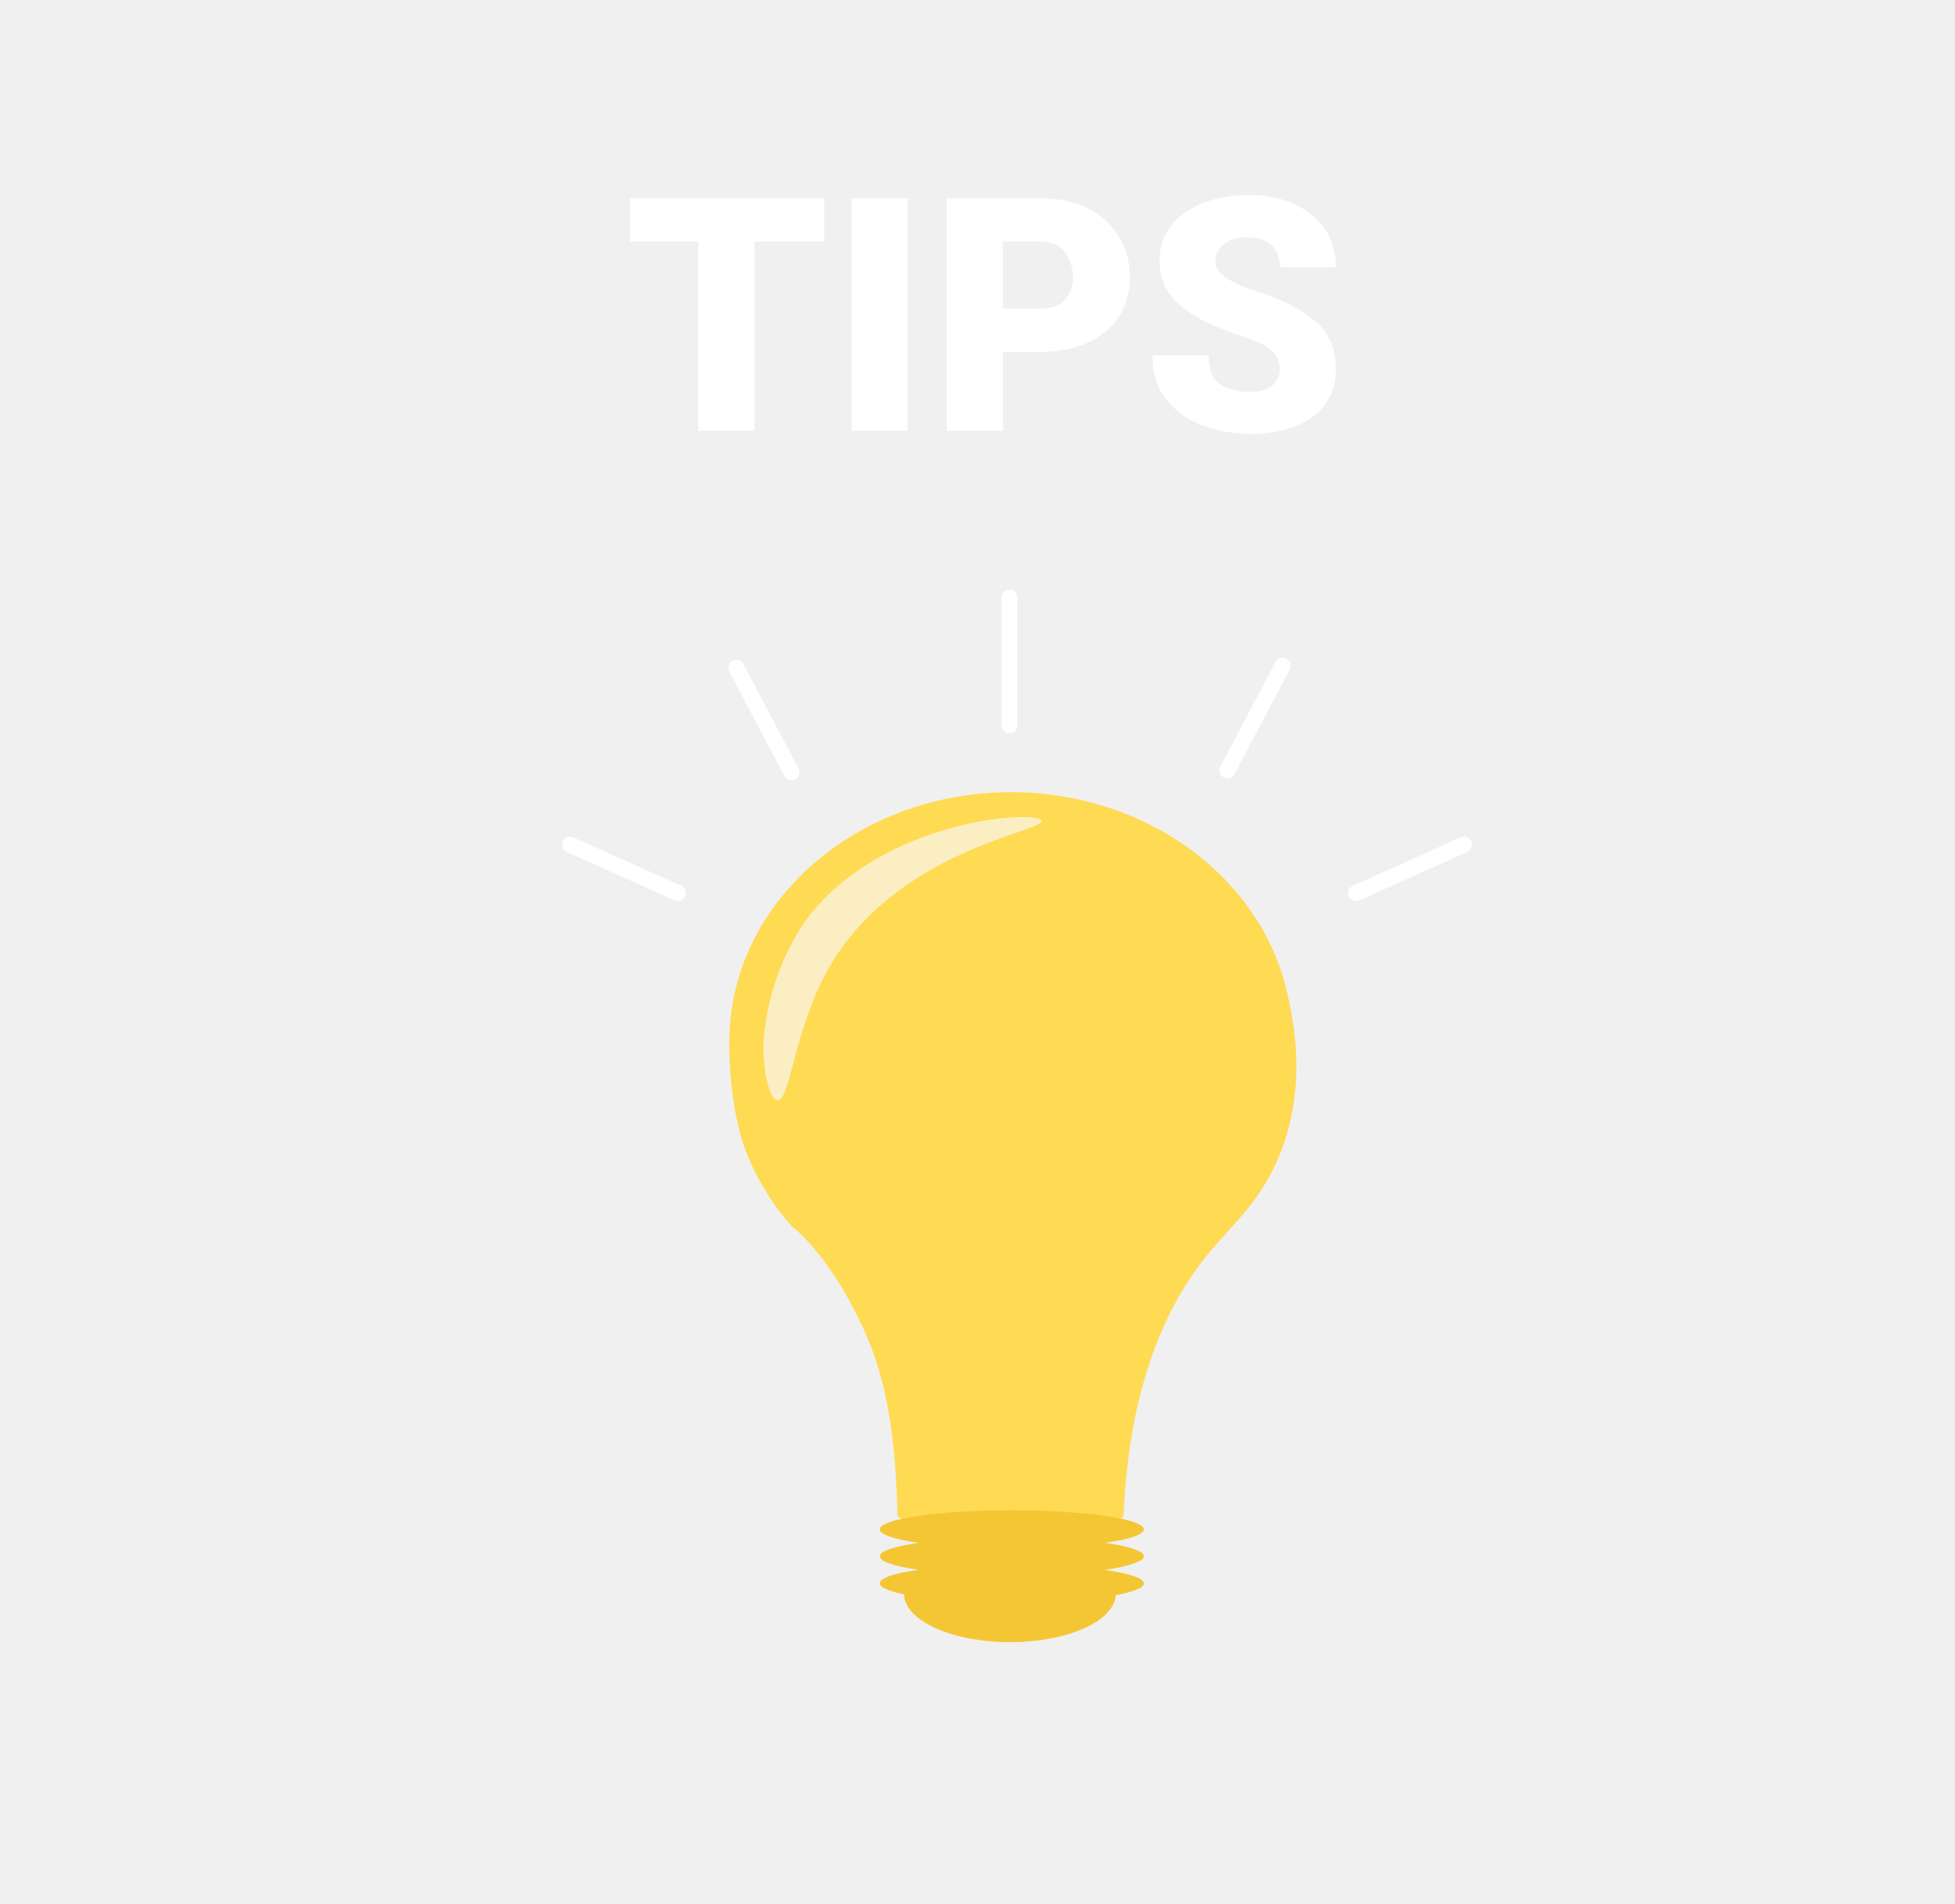
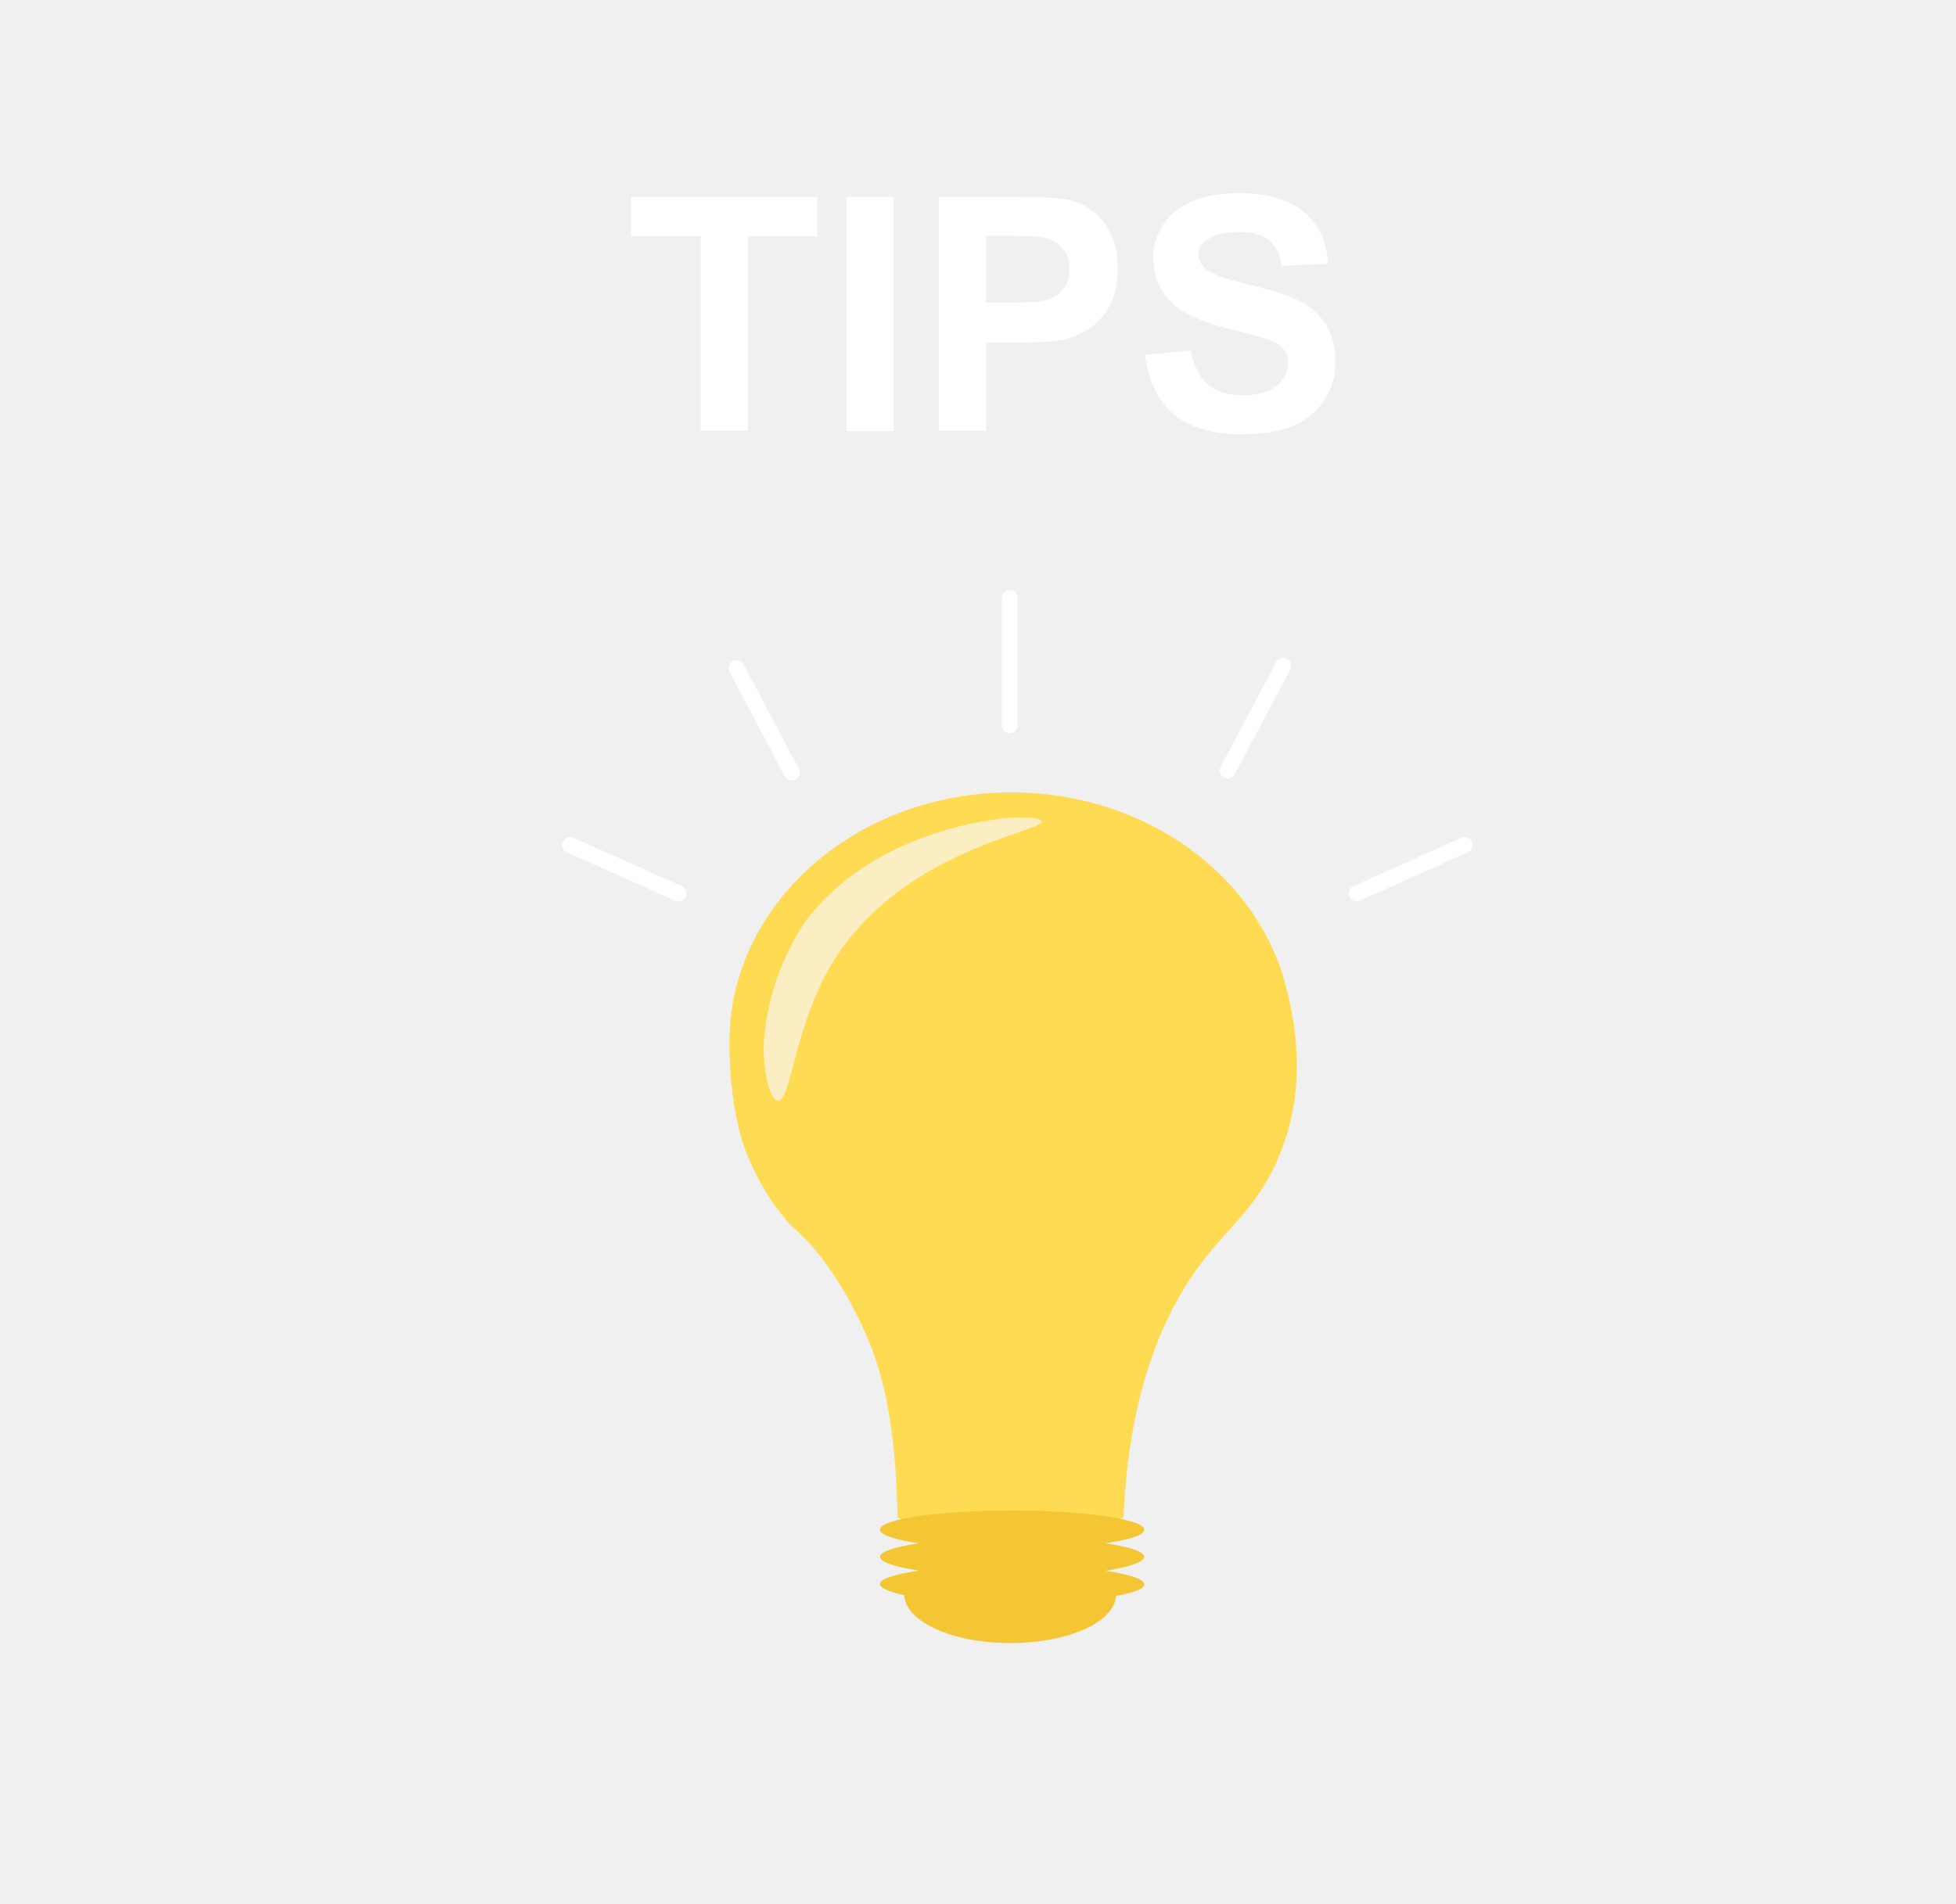
- <svg xmlns="http://www.w3.org/2000/svg" viewBox="0 0 489.86 476.93">
-   <defs>
-     <style>
- 			.cls-1{fill:none;stroke:#1d1d1b;stroke-linecap:round;stroke-miterlimit:10;stroke-width:4px;}.cls-2{fill:#ffda53;}.cls-3{fill:#f4c634;}.cls-4{fill:#fceec3;}.cls-5{font-size:81.96px;font-family:Roboto-Black, Roboto;font-weight:800;}
- 		</style>
-     <style>
+ <svg xmlns="http://www.w3.org/2000/svg" version="1.1" id="Layer_1" x="0px" y="0px" viewBox="0 0 489.9 476.9" style="enable-background:new 0 0 489.9 476.9;" xml:space="preserve">
+   <style>
			.cls-1 {
			stroke: white;
			}
			#lines {
			animation: lines 2s ease-in-out alternate infinite;
			transform-origin: center;
			animation-delay: 1s;
			}
			@keyframes lines {
			from {
			transform: translate(0px, -5px) scale(0.8);
			}
			to {
			transform: translate(0px, -10px) scale(1.2);
			}
			}
		</style>
-   </defs>
-   <g id="Layer_8" data-name="Layer 8">
+   <style type="text/css">
+ 	.st0{fill:none;stroke:#FFFFFF;stroke-width:4;stroke-linecap:round;stroke-miterlimit:10;}
+ 	.st1{fill:#FFDA53;}
+ 	.st2{fill:#F4C634;}
+ 	.st3{fill:#FCEEC3;}
+ 	.st4{enable-background:new    ;}
+ 	.st5{fill:#FFFFFF;}
+ </style>
+   <g id="Layer_8">
    <g id="lines">
- 			453
- 			<line class="cls-1" x1="142.84" y1="211.66" x2="169.85" y2="223.79" />
-       <line class="cls-1" x1="366.82" y1="211.66" x2="339.8" y2="223.79" />
-       <line class="cls-1" x1="321.38" y1="166.84" x2="307.55" y2="193.03" />
-       <line class="cls-1" x1="184.5" y1="167.35" x2="198.32" y2="193.54" />
-       <line class="cls-1" x1="252.94" y1="181.73" x2="252.94" y2="149.75" />
+       <line class="st0" x1="142.8" y1="211.7" x2="169.9" y2="223.8" />
+       <line class="st0" x1="366.8" y1="211.7" x2="339.8" y2="223.8" />
+       <line class="st0" x1="321.4" y1="166.8" x2="307.5" y2="193" />
+       <line class="st0" x1="184.5" y1="167.4" x2="198.3" y2="193.5" />
+       <line class="st0" x1="252.9" y1="181.7" x2="252.9" y2="149.8" />
    </g>
    <g id="bulb">
-       <path class="cls-2" d="M322.13,247.17c-7.11-27.85-35.22-48.65-68.82-48.65-34.5,0-63.2,21.92-69.35,50.89h0v.07a56.18,56.18,0,0,0-.9,5.69s-.3,2.78-.32,5.83c-.08,15.29,3.43,25.5,3.43,25.5a61.85,61.85,0,0,0,12.26,20.82s9.32,6.71,18.13,26.11c5.27,11.6,7.92,25.54,8.33,46.67,0,0,27.94,14,56.61,0,1.48-35.52,12.26-55.32,22.05-66.9,5.65-6.68,12.61-12.56,17.24-24.19C327,273.39,324.86,257.82,322.13,247.17Z" />
+       <path class="st1" d="M322.1,247.2c-7.1-27.9-35.2-48.7-68.8-48.7c-34.5,0-63.2,21.9-69.4,50.9l0,0v0.1c-0.4,1.9-0.7,3.8-0.9,5.7    c0,0-0.3,2.8-0.3,5.8c-0.1,15.3,3.4,25.5,3.4,25.5c2.7,7.7,6.8,14.8,12.3,20.8c0,0,9.3,6.7,18.1,26.1c5.3,11.6,7.9,25.5,8.3,46.7    c0,0,27.9,14,56.6,0c1.5-35.5,12.3-55.3,22-66.9c5.6-6.7,12.6-12.6,17.2-24.2C327,273.4,324.9,257.8,322.1,247.2z" />
      <g id="part">
-         <path class="cls-3" d="M286.62,390c0-1.32-3.72-2.52-9.73-3.38,6-.87,9.73-2.06,9.73-3.38,0-2.63-14.81-4.77-33.09-4.77s-33.08,2.14-33.08,4.77c0,1.32,3.72,2.51,9.73,3.38-6,.86-9.73,2.06-9.73,3.38s3.65,2.49,9.56,3.35l-.09.06c-5.85.86-9.47,2-9.47,3.34,0,1,2.25,2,6.06,2.75.16,6.62,12,12,26.53,12s26.12-5.24,26.51-11.77c4.42-.81,7.07-1.83,7.07-2.94,0-1.32-3.72-2.51-9.73-3.38C282.9,392.46,286.62,391.27,286.62,390Z" />
+         <path class="st2" d="M286.6,390c0-1.3-3.7-2.5-9.7-3.4c6-0.9,9.7-2.1,9.7-3.4c0-2.6-14.8-4.8-33.1-4.8s-33.1,2.1-33.1,4.8     c0,1.3,3.7,2.5,9.7,3.4c-6,0.9-9.7,2.1-9.7,3.4s3.6,2.5,9.6,3.4l-0.1,0.1c-5.9,0.9-9.5,2-9.5,3.3c0,1,2.3,2,6.1,2.8     c0.2,6.6,12,12,26.5,12c14.5,0,26.1-5.2,26.5-11.8c4.4-0.8,7.1-1.8,7.1-2.9c0-1.3-3.7-2.5-9.7-3.4     C282.9,392.5,286.6,391.3,286.6,390z" />
      </g>
-       <path class="cls-4" d="M260.94,205.67c-1-2.81-40.53-.48-59.32,25.33a61.82,61.82,0,0,0-10.21,29c-.56,6.4,1.06,15.46,3.38,15.69,3.27.33,4-17.42,12.83-33C224.66,212.74,261.88,208.43,260.94,205.67Z" />
-       <text class="cls-5" transform="translate(156.35 107.94)" fill="#fff">
- 				TIPS
- 			</text>
+       <path class="st3" d="M260.9,205.7c-1-2.8-40.5-0.5-59.3,25.3c-5.8,8.7-9.3,18.6-10.2,29c-0.6,6.4,1.1,15.5,3.4,15.7    c3.3,0.3,4-17.4,12.8-33C224.7,212.7,261.9,208.4,260.9,205.7z" />
+       <g class="st4">
+         <path class="st5" d="M175.5,107.9V59.2h-17.4v-9.9h46.6v9.9h-17.4v48.7H175.5z" />
+         <path class="st5" d="M212,107.9V49.3h11.8v58.7H212z" />
+         <path class="st5" d="M235.1,107.9V49.3h19c7.2,0,11.9,0.3,14.1,0.9c3.4,0.9,6.2,2.8,8.4,5.7s3.4,6.8,3.4,11.4     c0,3.6-0.7,6.6-2,9.1c-1.3,2.5-3,4.4-5,5.8c-2,1.4-4.1,2.3-6.1,2.8c-2.8,0.6-6.9,0.8-12.3,0.8H247v22.1H235.1z M247,59.2v16.6     h6.5c4.7,0,7.8-0.3,9.4-0.9c1.6-0.6,2.8-1.6,3.7-2.9c0.9-1.3,1.3-2.8,1.3-4.6c0-2.1-0.6-3.9-1.9-5.3c-1.3-1.4-2.8-2.3-4.8-2.6     c-1.4-0.3-4.3-0.4-8.5-0.4H247z" />
+         <path class="st5" d="M286.8,88.9l11.5-1.1c0.7,3.9,2.1,6.7,4.2,8.5s5,2.7,8.6,2.7c3.8,0,6.7-0.8,8.6-2.4c1.9-1.6,2.9-3.5,2.9-5.7     c0-1.4-0.4-2.6-1.2-3.5c-0.8-1-2.2-1.8-4.3-2.5c-1.4-0.5-4.5-1.3-9.5-2.6c-6.4-1.6-10.8-3.5-13.4-5.8c-3.6-3.2-5.4-7.2-5.4-11.8     c0-3,0.8-5.8,2.5-8.4c1.7-2.6,4.1-4.6,7.3-5.9c3.2-1.4,7-2,11.5-2c7.4,0,12.9,1.6,16.6,4.8c3.7,3.2,5.7,7.5,5.9,12.9L321,66.6     c-0.5-3-1.6-5.2-3.3-6.5c-1.7-1.3-4.2-2-7.5-2c-3.4,0-6.1,0.7-8.1,2.1c-1.3,0.9-1.9,2.1-1.9,3.6c0,1.4,0.6,2.6,1.8,3.6     c1.5,1.3,5.1,2.6,10.9,3.9c5.8,1.4,10,2.8,12.8,4.2c2.8,1.5,4.9,3.4,6.5,6c1.6,2.5,2.3,5.6,2.3,9.3c0,3.4-0.9,6.5-2.8,9.4     c-1.9,2.9-4.5,5.1-7.9,6.5c-3.4,1.4-7.7,2.1-12.8,2.1c-7.4,0-13.1-1.7-17.1-5.1C290,100.4,287.6,95.4,286.8,88.9z" />
+       </g>
    </g>
  </g>
</svg>
